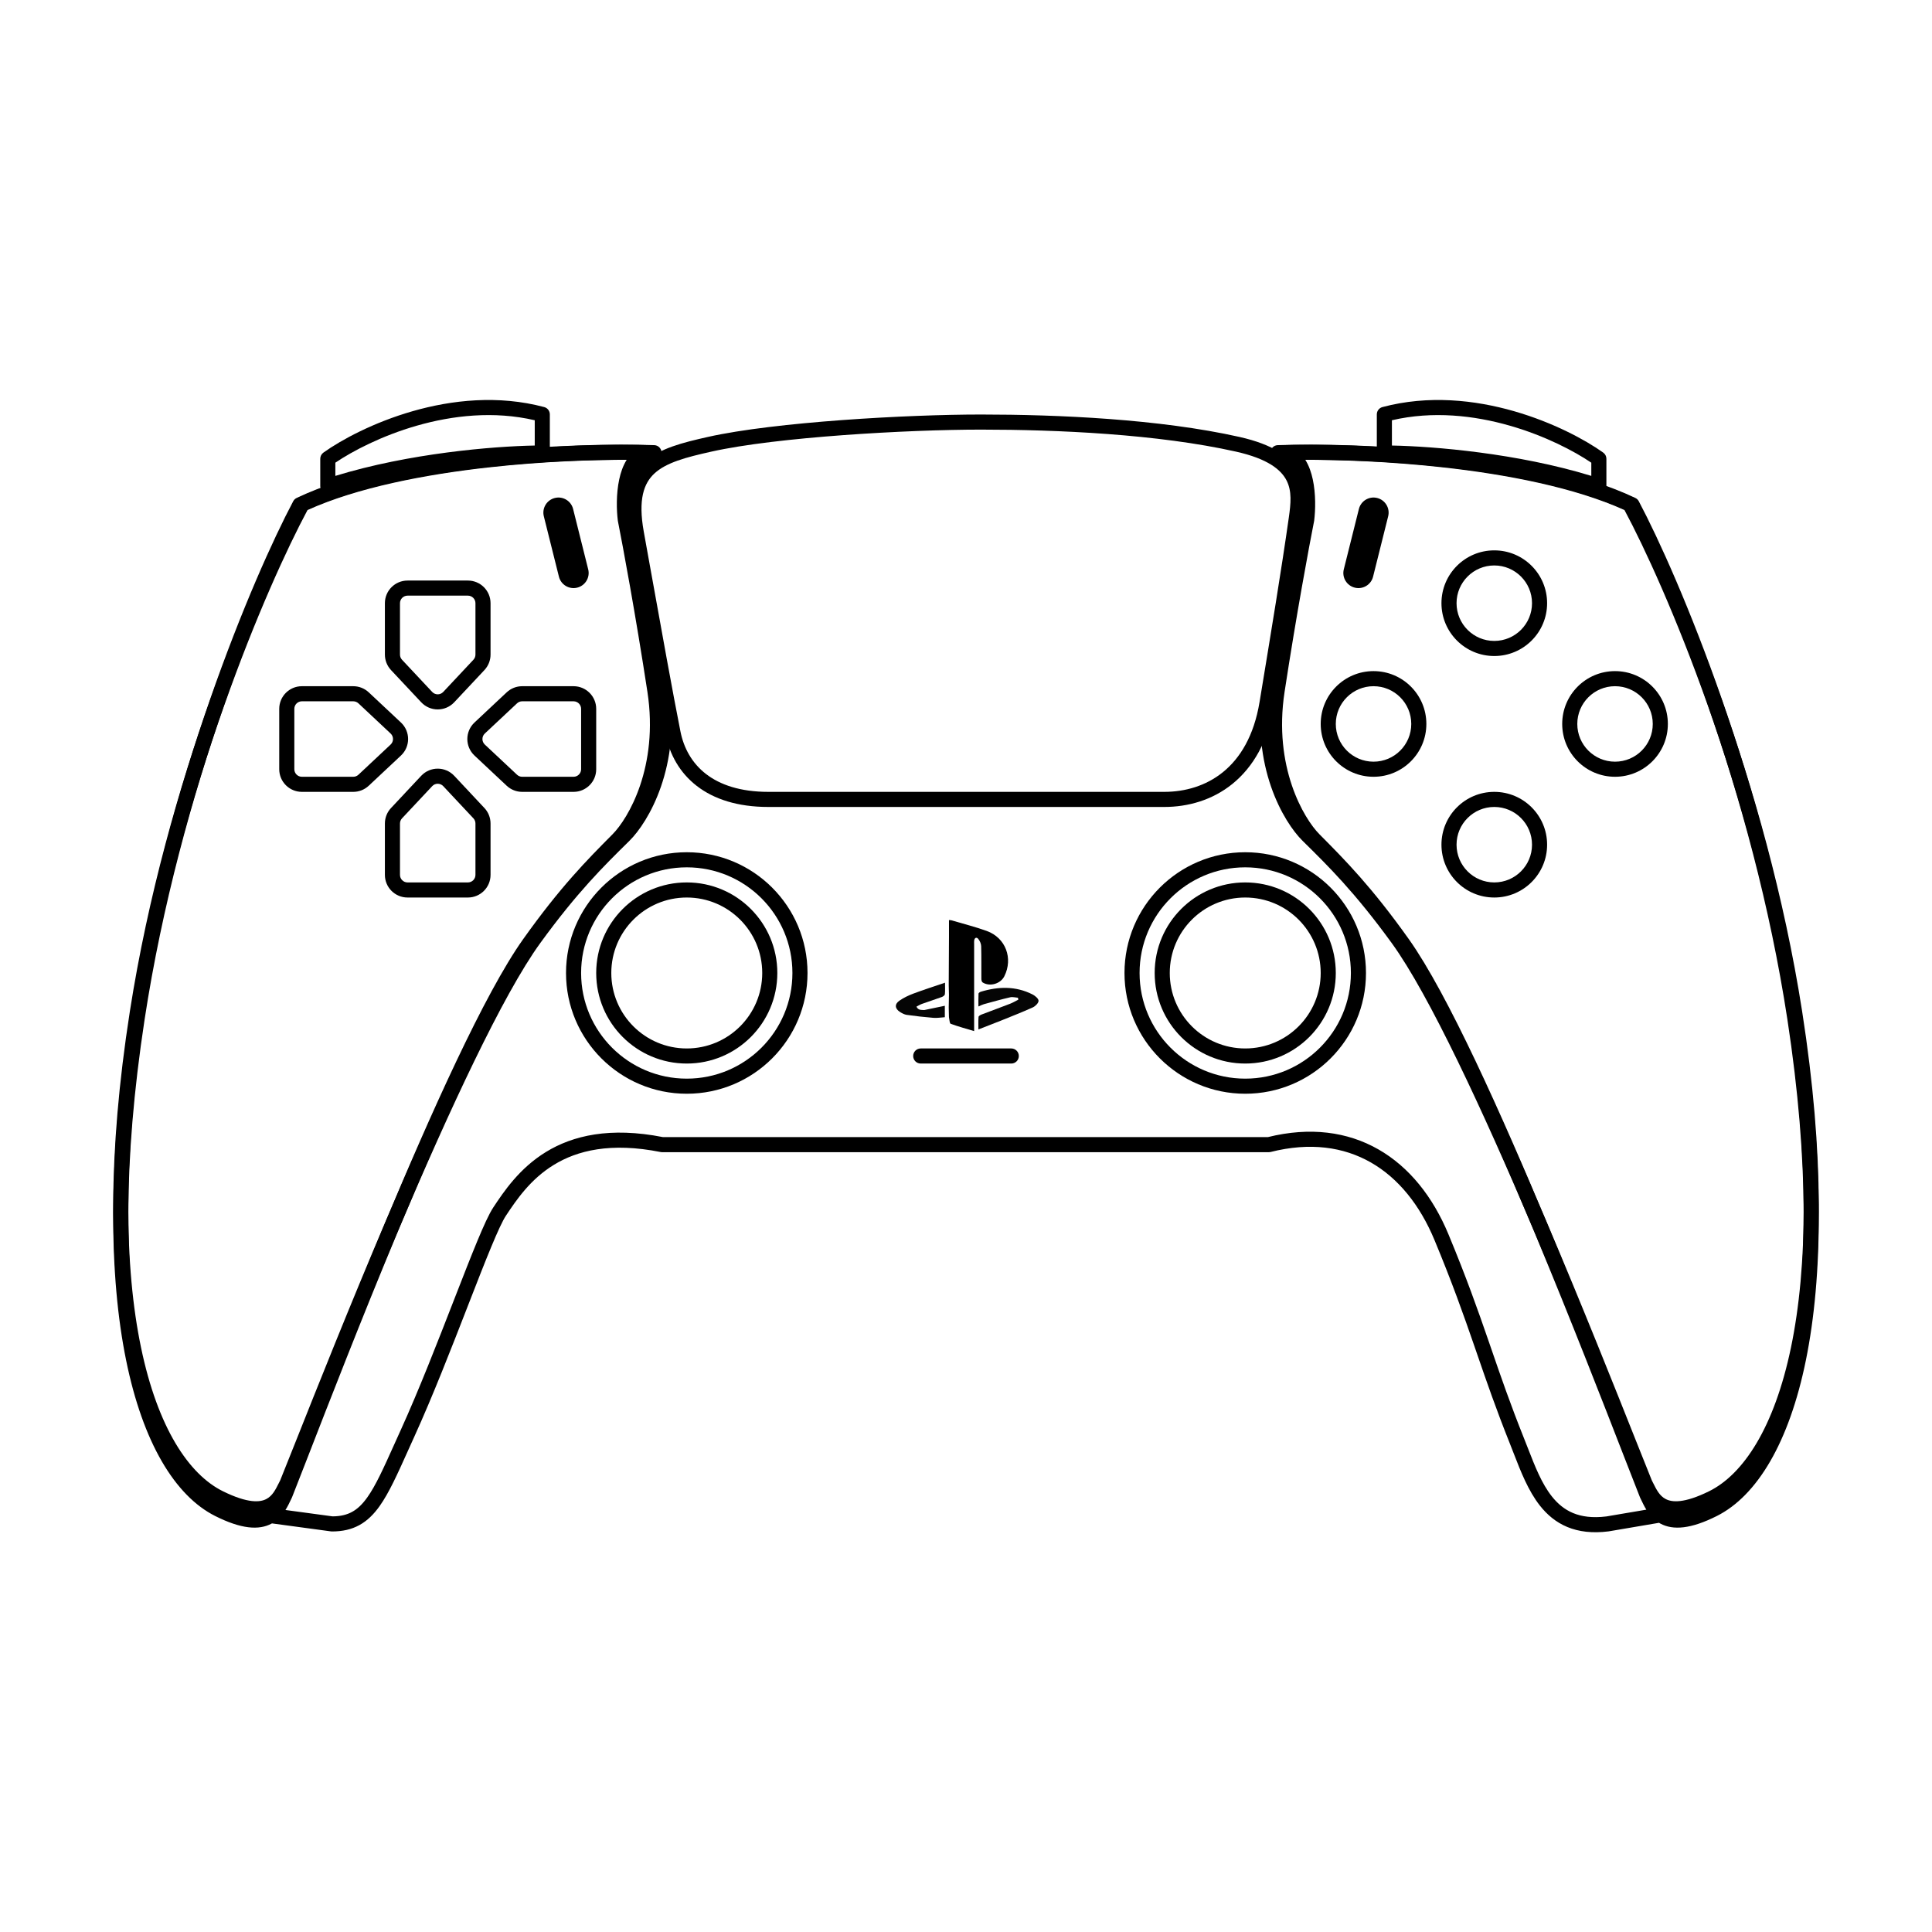
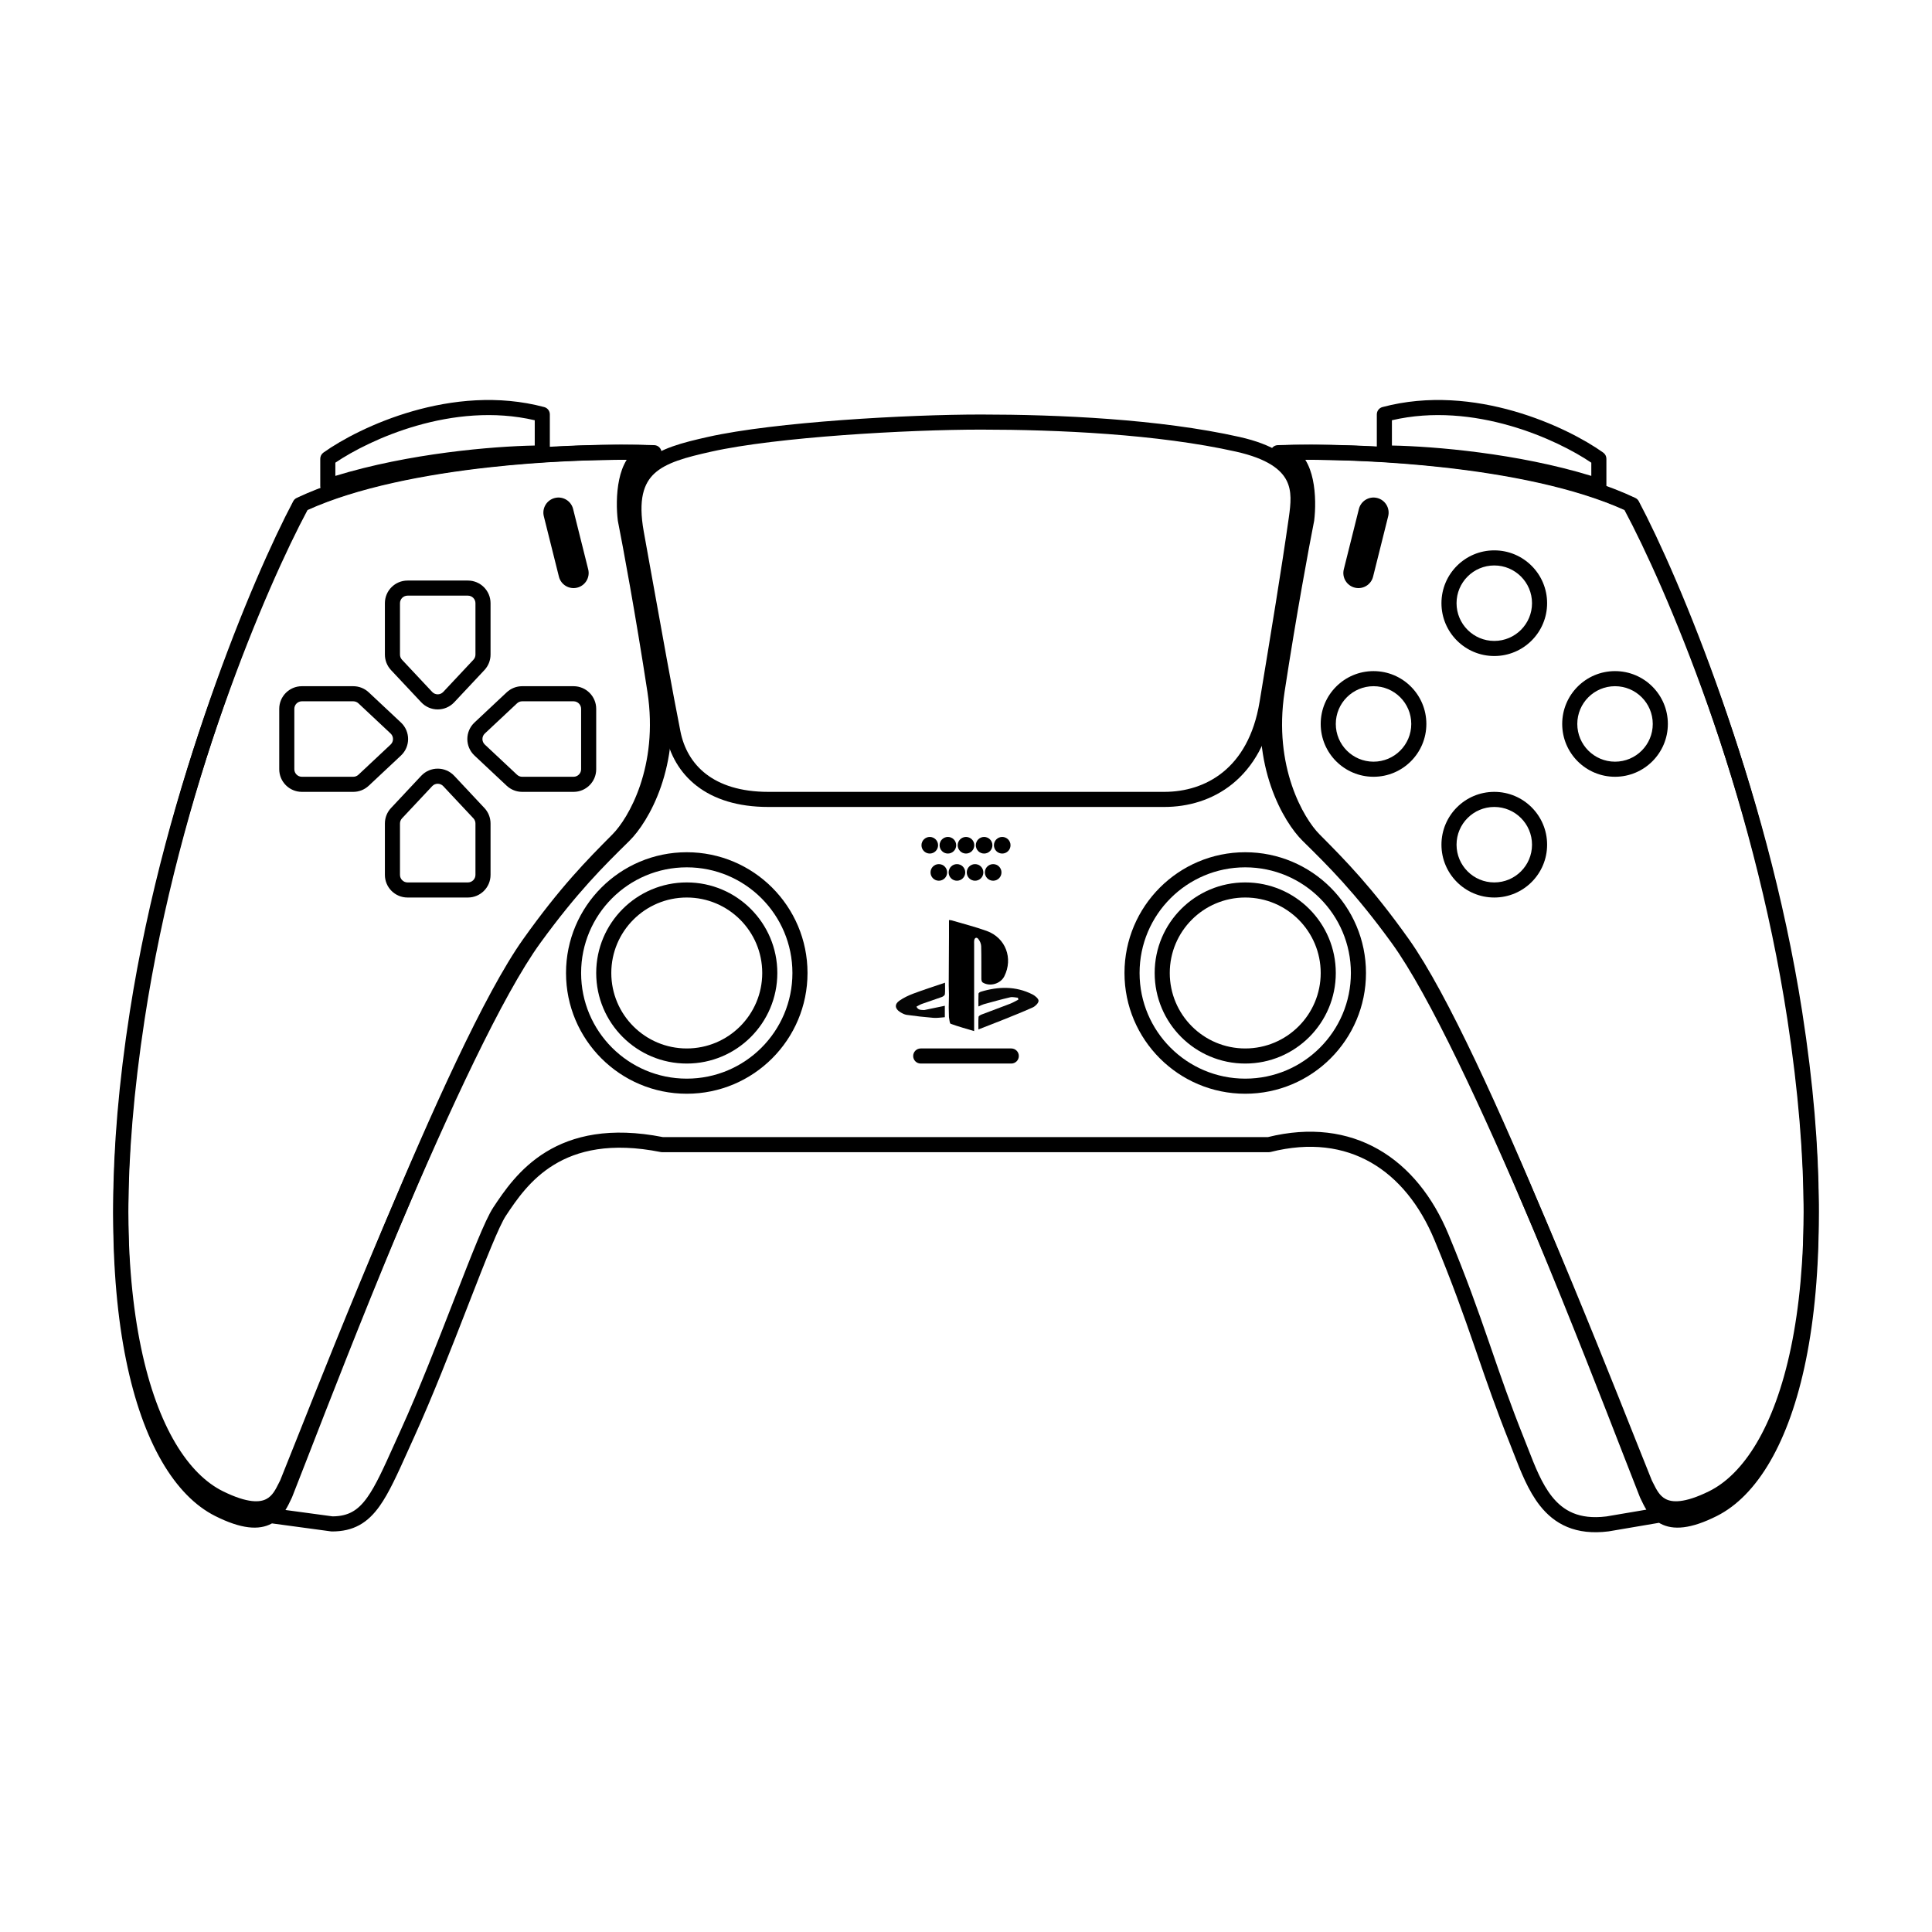
<svg xmlns="http://www.w3.org/2000/svg" width="800px" height="800px" viewBox="0 0 128 128" fill="none">
  <path fill-rule="evenodd" clip-rule="evenodd" id="Touchpad" class="Center_Panel" d="M46.909 28.946C51.338 27.953 60.128 27.463 64.994 27.463C70.074 27.463 76.814 27.759 82.108 28.946C84.36 29.451 85.566 30.289 86.12 31.36C86.66 32.404 86.503 33.542 86.381 34.406C85.894 37.841 85.214 41.96 84.438 46.658L84.436 46.672C84.03 49.126 83.006 50.836 81.658 51.93C80.315 53.02 78.691 53.463 77.14 53.463H50.905C48.877 53.463 47.305 52.951 46.166 52.072C45.026 51.192 44.362 49.977 44.099 48.649C43.591 46.09 42.857 42.009 42.032 37.426C41.912 36.762 41.791 36.087 41.668 35.405C41.252 33.1 41.617 31.607 42.693 30.621C43.21 30.148 43.856 29.825 44.565 29.574C45.272 29.323 46.072 29.134 46.909 28.946ZM64.994 28.463C60.144 28.463 51.444 28.954 47.128 29.922C46.288 30.11 45.542 30.288 44.899 30.516C44.256 30.744 43.748 31.011 43.369 31.358C42.653 32.014 42.266 33.086 42.652 35.227C42.775 35.91 42.896 36.585 43.016 37.249C43.841 41.834 44.574 45.905 45.08 48.454C45.302 49.577 45.853 50.567 46.777 51.281C47.703 51.995 49.046 52.463 50.905 52.463H77.14C78.505 52.463 79.894 52.074 81.028 51.153C82.157 50.237 83.077 48.761 83.449 46.509L83.45 46.505C84.227 41.799 84.906 37.689 85.391 34.266C85.518 33.362 85.605 32.54 85.232 31.82C84.873 31.127 84.01 30.397 81.889 29.922C76.707 28.76 70.056 28.463 64.994 28.463Z" fill="#000000" />
  <path fill-rule="evenodd" clip-rule="evenodd" id="Outer_Cognition" class="Shell" d="M31.988 29.976C36.326 29.484 40.442 29.409 42.915 29.492C43.164 29.501 43.369 29.691 43.395 29.939C43.422 30.187 43.261 30.416 43.02 30.477C42.534 30.599 42.187 31.11 42.003 31.97C41.828 32.787 41.846 33.728 41.922 34.349C42.252 36.014 43.1 40.575 43.882 45.691C44.691 50.982 42.542 54.721 41.292 55.978L41.291 55.979C39.623 57.658 37.892 59.399 35.466 62.816C32.996 66.295 29.464 74.125 26.288 81.76C23.901 87.496 21.734 93.075 20.389 96.537C19.948 97.672 19.595 98.579 19.352 99.19C19.347 99.203 19.342 99.216 19.335 99.228C19.312 99.276 19.287 99.329 19.259 99.386C19.171 99.573 19.06 99.806 18.912 100.041L22.033 100.463C22.575 100.459 22.988 100.354 23.333 100.163C23.689 99.967 24.009 99.662 24.333 99.207C24.893 98.421 25.404 97.288 26.112 95.714C26.248 95.411 26.392 95.092 26.545 94.756C27.753 92.099 28.99 88.918 30.06 86.168L30.153 85.929C30.697 84.53 31.197 83.25 31.621 82.227C32.039 81.221 32.404 80.414 32.681 79.997C33.382 78.939 34.41 77.4 36.173 76.32C37.947 75.234 40.409 74.644 43.927 75.337H83.996C86.802 74.642 89.277 74.982 91.318 76.147C93.366 77.316 94.93 79.29 95.962 81.771C97.151 84.632 97.905 86.768 98.61 88.81C98.677 89.003 98.744 89.196 98.81 89.388C99.442 91.224 100.064 93.027 100.964 95.278C101.058 95.511 101.148 95.744 101.238 95.974C101.701 97.163 102.138 98.284 102.81 99.135C103.199 99.628 103.655 100.009 104.223 100.245C104.789 100.479 105.502 100.583 106.427 100.468L109.074 100.019C108.933 99.791 108.827 99.567 108.741 99.386C108.713 99.329 108.688 99.276 108.664 99.228C108.658 99.216 108.653 99.203 108.648 99.19C108.405 98.579 108.052 97.672 107.611 96.537C106.266 93.075 104.099 87.496 101.712 81.76C98.536 74.125 95.004 66.295 92.534 62.816C90.108 59.399 88.377 57.658 86.709 55.979L86.707 55.978C85.458 54.721 83.309 50.982 84.118 45.691C84.9 40.575 85.748 36.014 86.078 34.349C86.153 33.728 86.172 32.787 85.997 31.97C85.813 31.11 85.466 30.599 84.98 30.477C84.739 30.416 84.578 30.187 84.605 29.939C84.631 29.691 84.836 29.501 85.085 29.492C87.558 29.409 91.674 29.484 96.012 29.976C100.34 30.466 104.939 31.378 108.346 32.991C108.444 33.037 108.523 33.113 108.574 33.209C111.209 38.178 117.045 51.936 119.407 67.381C120.882 77.031 120.765 84.611 119.647 90.109C118.535 95.577 116.407 99.1 113.747 100.438C112.023 101.305 110.847 101.394 110.005 100.942C109.974 100.925 109.944 100.908 109.915 100.89L106.584 101.456C106.577 101.457 106.569 101.458 106.562 101.459C105.493 101.593 104.598 101.482 103.84 101.168C103.083 100.855 102.497 100.352 102.026 99.755C101.251 98.775 100.75 97.484 100.29 96.298C100.205 96.077 100.12 95.86 100.036 95.649C99.126 93.374 98.497 91.55 97.865 89.715C97.798 89.522 97.732 89.33 97.665 89.136C96.962 87.102 96.216 84.988 95.038 82.155C94.07 79.826 92.634 78.05 90.822 77.015C89.017 75.985 86.792 75.662 84.18 76.322C84.14 76.332 84.099 76.337 84.058 76.337H43.878C43.845 76.337 43.812 76.334 43.78 76.327C40.446 75.661 38.233 76.231 36.696 77.173C35.139 78.126 34.216 79.491 33.515 80.549C33.301 80.872 32.971 81.584 32.545 82.611C32.125 83.621 31.63 84.89 31.085 86.292L30.988 86.542C29.921 89.284 28.675 92.487 27.455 95.17C27.309 95.492 27.17 95.802 27.035 96.1C26.331 97.668 25.77 98.914 25.147 99.788C24.766 100.322 24.341 100.749 23.816 101.039C23.287 101.33 22.692 101.463 22 101.463C21.978 101.463 21.955 101.462 21.933 101.459L18.017 100.929C18.01 100.934 18.002 100.938 17.995 100.942C17.153 101.394 15.977 101.305 14.253 100.438C11.593 99.1 9.465 95.577 8.353 90.109C7.235 84.611 7.118 77.031 8.594 67.381C10.956 51.936 16.791 38.178 19.426 33.209C19.477 33.113 19.556 33.037 19.654 32.991C23.061 31.378 27.66 30.466 31.988 29.976ZM17.639 99.989C17.63 99.994 17.622 100 17.614 100.006C17.584 100.025 17.553 100.044 17.521 100.061C17.12 100.277 16.336 100.366 14.703 99.545C12.462 98.418 10.426 95.286 9.333 89.909C8.245 84.562 8.118 77.107 9.582 67.532C11.901 52.368 17.603 38.836 20.232 33.824C23.475 32.326 27.871 31.449 32.101 30.97C35.663 30.566 39.075 30.447 41.519 30.465C41.271 30.861 41.118 31.324 41.025 31.761C40.818 32.727 40.846 33.797 40.932 34.49C40.933 34.502 40.935 34.514 40.938 34.526C41.263 36.163 42.111 40.723 42.894 45.842C43.653 50.804 41.62 54.23 40.583 55.273C38.899 56.968 37.124 58.754 34.65 62.237C32.102 65.826 28.529 73.771 25.364 81.376C22.973 87.125 20.796 92.729 19.451 96.189C19.017 97.305 18.67 98.199 18.431 98.802C18.404 98.856 18.378 98.909 18.352 98.962C18.141 99.395 17.961 99.763 17.639 99.989ZM110.345 99.977C110.387 100.008 110.432 100.036 110.479 100.061C110.88 100.277 111.664 100.366 113.298 99.545C115.538 98.418 117.574 95.286 118.667 89.909C119.755 84.562 119.882 77.107 118.418 67.532C116.099 52.368 110.397 38.836 107.768 33.824C104.525 32.326 100.129 31.449 95.899 30.97C92.337 30.566 88.925 30.447 86.481 30.465C86.729 30.861 86.882 31.324 86.975 31.761C87.182 32.727 87.154 33.797 87.068 34.49C87.068 34.496 87.067 34.502 87.066 34.508C87.065 34.514 87.064 34.52 87.062 34.526C86.737 36.163 85.889 40.723 85.106 45.842C84.347 50.804 86.38 54.23 87.417 55.273C89.101 56.968 90.876 58.754 93.35 62.237C95.898 65.826 99.472 73.771 102.635 81.376C105.027 87.125 107.204 92.729 108.549 96.189C108.983 97.305 109.33 98.199 109.569 98.802C109.596 98.856 109.622 98.909 109.648 98.962C109.848 99.372 110.02 99.724 110.312 99.952C110.324 99.96 110.335 99.968 110.345 99.977Z" fill="#000000" />
  <path fill-rule="evenodd" clip-rule="evenodd" id="Triangle" class="Face_Button" d="M99 37.463C97.619 37.463 96.5 38.583 96.5 39.963C96.5 41.344 97.619 42.463 99 42.463C100.381 42.463 101.5 41.344 101.5 39.963C101.5 38.583 100.381 37.463 99 37.463ZM95.5 39.963C95.5 38.03 97.067 36.463 99 36.463C100.933 36.463 102.5 38.03 102.5 39.963C102.5 41.896 100.933 43.463 99 43.463C97.067 43.463 95.5 41.896 95.5 39.963Z" fill="#000000" />
  <path fill-rule="evenodd" clip-rule="evenodd" id="Cross" class="Face_Button" d="M99 53.463C97.619 53.463 96.5 54.583 96.5 55.963C96.5 57.344 97.619 58.463 99 58.463C100.381 58.463 101.5 57.344 101.5 55.963C101.5 54.583 100.381 53.463 99 53.463ZM95.5 55.963C95.5 54.03 97.067 52.463 99 52.463C100.933 52.463 102.5 54.03 102.5 55.963C102.5 57.896 100.933 59.463 99 59.463C97.067 59.463 95.5 57.896 95.5 55.963Z" fill="#000000" />
  <path fill-rule="evenodd" clip-rule="evenodd" id="Square" class="Face_Button" d="M91 45.463C89.619 45.463 88.5 46.583 88.5 47.963C88.5 49.344 89.619 50.463 91 50.463C92.381 50.463 93.5 49.344 93.5 47.963C93.5 46.583 92.381 45.463 91 45.463ZM87.5 47.963C87.5 46.03 89.067 44.463 91 44.463C92.933 44.463 94.5 46.03 94.5 47.963C94.5 49.896 92.933 51.463 91 51.463C89.067 51.463 87.5 49.896 87.5 47.963Z" fill="#000000" />
  <path fill-rule="evenodd" clip-rule="evenodd" id="Right_Stick_Outer" class="Right_Stick" d="M82.5 57.463C78.634 57.463 75.5 60.597 75.5 64.463C75.5 68.329 78.634 71.463 82.5 71.463C86.366 71.463 89.5 68.329 89.5 64.463C89.5 60.597 86.366 57.463 82.5 57.463ZM74.5 64.463C74.5 60.045 78.082 56.463 82.5 56.463C86.918 56.463 90.5 60.045 90.5 64.463C90.5 68.882 86.918 72.463 82.5 72.463C78.082 72.463 74.5 68.882 74.5 64.463Z" fill="#000000" />
  <path fill-rule="evenodd" clip-rule="evenodd" id="Left_Stick_Outer" class="Left_Stick" d="M45.5 57.463C41.634 57.463 38.5 60.597 38.5 64.463C38.5 68.329 41.634 71.463 45.5 71.463C49.366 71.463 52.5 68.329 52.5 64.463C52.5 60.597 49.366 57.463 45.5 57.463ZM37.5 64.463C37.5 60.045 41.082 56.463 45.5 56.463C49.918 56.463 53.5 60.045 53.5 64.463C53.5 68.882 49.918 72.463 45.5 72.463C41.082 72.463 37.5 68.882 37.5 64.463Z" fill="#000000" />
  <path fill-rule="evenodd" clip-rule="evenodd" id="Left_Stick_Inner" class="Left_Stick" d="M45.5 59.463C42.739 59.463 40.5 61.702 40.5 64.463C40.5 67.225 42.739 69.463 45.5 69.463C48.261 69.463 50.5 67.225 50.5 64.463C50.5 61.702 48.261 59.463 45.5 59.463ZM39.5 64.463C39.5 61.15 42.186 58.463 45.5 58.463C48.814 58.463 51.5 61.15 51.5 64.463C51.5 67.777 48.814 70.463 45.5 70.463C42.186 70.463 39.5 67.777 39.5 64.463Z" fill="#000000" />
  <path fill-rule="evenodd" clip-rule="evenodd" id="Right_Stick_Inner" class="Right_Stick" d="M82.5 59.463C79.739 59.463 77.5 61.702 77.5 64.463C77.5 67.225 79.739 69.463 82.5 69.463C85.261 69.463 87.5 67.225 87.5 64.463C87.5 61.702 85.261 59.463 82.5 59.463ZM76.5 64.463C76.5 61.15 79.186 58.463 82.5 58.463C85.814 58.463 88.5 61.15 88.5 64.463C88.5 67.777 85.814 70.463 82.5 70.463C79.186 70.463 76.5 67.777 76.5 64.463Z" fill="#000000" />
  <path fill-rule="evenodd" clip-rule="evenodd" id="R1_Top" class="Shoulder" d="M105.428 30.654V31.529C100.539 30.027 94.977 29.568 92.218 29.518V27.843C94.924 27.211 97.665 27.524 100.032 28.203C102.359 28.871 104.292 29.884 105.428 30.654ZM100.308 27.242C97.72 26.499 94.643 26.156 91.589 26.97C91.37 27.029 91.218 27.227 91.218 27.453V30.013C91.218 30.289 91.442 30.513 91.718 30.513C94.301 30.513 100.557 30.961 105.77 32.688C105.923 32.738 106.09 32.713 106.22 32.619C106.351 32.525 106.428 32.374 106.428 32.213V30.393C106.428 30.232 106.35 30.08 106.218 29.986C105.029 29.137 102.895 27.985 100.308 27.242Z" fill="#000000" />
  <path fill-rule="evenodd" clip-rule="evenodd" id="L1_Top" class="Shoulder" d="M22.218 30.654V31.529C27.107 30.027 32.669 29.568 35.428 29.518V27.843C32.721 27.211 29.98 27.524 27.613 28.203C25.287 28.871 23.354 29.884 22.218 30.654ZM27.337 27.242C29.926 26.499 33.003 26.156 36.057 26.97C36.276 27.029 36.428 27.227 36.428 27.453V30.013C36.428 30.289 36.204 30.513 35.928 30.513C33.344 30.513 27.088 30.961 21.875 32.688C21.723 32.738 21.555 32.713 21.425 32.619C21.295 32.525 21.218 32.374 21.218 32.213V30.393C21.218 30.232 21.296 30.08 21.427 29.986C22.616 29.137 24.75 27.985 27.337 27.242Z" fill="#000000" />
  <path fill-rule="evenodd" clip-rule="evenodd" id="Right_Outer_Cognition" class="Shell" d="M95.713 29.97C91.322 29.484 87.156 29.41 84.653 29.492C84.404 29.5 84.198 29.691 84.173 29.94C84.147 30.188 84.308 30.418 84.55 30.477C85.049 30.6 85.397 31.107 85.583 31.952C85.76 32.758 85.74 33.687 85.664 34.3C85.329 35.949 84.472 40.461 83.68 45.523C82.86 50.764 85.038 54.467 86.304 55.711L86.305 55.712C87.994 57.374 89.746 59.096 92.203 62.477C94.702 65.918 98.277 73.664 101.493 81.219C103.909 86.895 106.103 92.414 107.465 95.84C107.911 96.963 108.268 97.861 108.514 98.465C108.519 98.478 108.525 98.491 108.532 98.504C108.556 98.551 108.581 98.603 108.609 98.66C108.827 99.11 109.174 99.824 109.888 100.2C110.734 100.644 111.918 100.559 113.663 99.701C116.353 98.378 118.51 94.892 119.636 89.477C120.768 84.035 120.887 76.533 119.393 66.984C117.001 51.699 111.092 38.086 108.425 33.168C108.373 33.073 108.293 32.997 108.195 32.952C104.747 31.357 100.094 30.456 95.713 29.97ZM107.625 33.791C110.286 38.75 116.058 52.137 118.405 67.138C119.887 76.611 119.758 83.985 118.657 89.274C117.551 94.589 115.492 97.688 113.221 98.804C111.567 99.617 110.767 99.532 110.354 99.314C109.949 99.102 109.75 98.704 109.512 98.228C109.486 98.176 109.46 98.123 109.433 98.069C109.19 97.473 108.839 96.589 108.4 95.485C107.039 92.061 104.835 86.516 102.413 80.827C99.21 73.303 95.592 65.441 93.011 61.889C90.507 58.442 88.71 56.675 87.005 54.998C85.955 53.966 83.9 50.581 84.668 45.677C85.46 40.612 86.319 36.1 86.648 34.481C86.65 34.469 86.653 34.457 86.654 34.444C86.742 33.757 86.77 32.697 86.56 31.738C86.465 31.308 86.312 30.855 86.066 30.465C88.541 30.447 91.995 30.564 95.603 30.964C99.887 31.439 104.34 32.307 107.625 33.791Z" fill="#000000" />
  <path fill-rule="evenodd" clip-rule="evenodd" id="Left_Outer_Cognition" class="Shell" d="M32.287 29.97C36.678 29.484 40.844 29.41 43.346 29.492C43.596 29.5 43.801 29.691 43.827 29.94C43.853 30.188 43.692 30.418 43.45 30.477C42.951 30.6 42.602 31.107 42.417 31.952C42.24 32.758 42.26 33.687 42.336 34.3C42.67 35.949 43.528 40.461 44.32 45.523C45.14 50.764 42.962 54.467 41.696 55.711L41.696 55.712C40.006 57.374 38.254 59.096 35.797 62.477C33.298 65.918 29.723 73.664 26.507 81.219C24.091 86.895 21.897 92.414 20.535 95.84C20.089 96.963 19.732 97.861 19.486 98.465C19.48 98.478 19.475 98.491 19.468 98.504C19.444 98.551 19.419 98.603 19.391 98.66C19.173 99.11 18.826 99.824 18.111 100.2C17.266 100.644 16.082 100.559 14.337 99.701C11.647 98.378 9.49 94.892 8.364 89.477C7.232 84.035 7.113 76.533 8.607 66.984C10.999 51.699 16.908 38.086 19.575 33.168C19.627 33.073 19.707 32.997 19.805 32.952C23.253 31.357 27.906 30.456 32.287 29.97ZM20.375 33.791C17.714 38.75 11.942 52.137 9.595 67.138C8.113 76.611 8.242 83.985 9.343 89.274C10.448 94.589 12.508 97.688 14.779 98.804C16.433 99.617 17.233 99.532 17.646 99.314C18.051 99.102 18.25 98.704 18.488 98.228C18.514 98.176 18.54 98.123 18.567 98.069C18.81 97.473 19.161 96.589 19.6 95.485C20.961 92.061 23.165 86.516 25.587 80.827C28.79 73.303 32.408 65.441 34.989 61.889C37.493 58.442 39.29 56.675 40.995 54.998C42.045 53.966 44.099 50.581 43.332 45.677C42.54 40.612 41.681 36.1 41.352 34.481C41.349 34.469 41.347 34.457 41.346 34.444C41.258 33.757 41.23 32.697 41.44 31.738C41.535 31.308 41.688 30.855 41.934 30.465C39.459 30.447 36.005 30.564 32.397 30.964C28.113 31.439 23.66 32.307 20.375 33.791Z" fill="#000000" />
  <path fill-rule="evenodd" clip-rule="evenodd" id="Circle" class="Face_Button" d="M107 45.463C105.619 45.463 104.5 46.583 104.5 47.963C104.5 49.344 105.619 50.463 107 50.463C108.381 50.463 109.5 49.344 109.5 47.963C109.5 46.583 108.381 45.463 107 45.463ZM103.5 47.963C103.5 46.03 105.067 44.463 107 44.463C108.933 44.463 110.5 46.03 110.5 47.963C110.5 49.896 108.933 51.463 107 51.463C105.067 51.463 103.5 49.896 103.5 47.963Z" fill="#000000" />
  <path fill-rule="evenodd" clip-rule="evenodd" id="Mic_Mute" class="Center_Button" d="M60.5 69.963C60.5 69.687 60.724 69.463 61 69.463H67C67.276 69.463 67.5 69.687 67.5 69.963C67.5 70.239 67.276 70.463 67 70.463H61C60.724 70.463 60.5 70.239 60.5 69.963Z" fill="#000000" />
  <path fill-rule="evenodd" clip-rule="evenodd" id="DPad_Down" class="D_Pad_Line" d="M29.365 52.083C29.167 51.873 28.833 51.873 28.635 52.083L26.635 54.217C26.548 54.309 26.5 54.432 26.5 54.559V57.963C26.5 58.239 26.724 58.463 27 58.463H31C31.276 58.463 31.5 58.239 31.5 57.963V54.559C31.5 54.432 31.452 54.309 31.365 54.217L29.365 52.083ZM27.906 51.399C28.498 50.767 29.502 50.767 30.094 51.399L32.094 53.533C32.355 53.811 32.5 54.178 32.5 54.559V57.963C32.5 58.792 31.828 59.463 31 59.463H27C26.172 59.463 25.5 58.792 25.5 57.963V54.559C25.5 54.178 25.645 53.811 25.906 53.533L27.906 51.399Z" fill="#000000" />
  <path fill-rule="evenodd" clip-rule="evenodd" id="DPad_Up" class="D_Pad_Line" d="M28.635 45.843C28.833 46.054 29.167 46.054 29.365 45.843L31.365 43.71C31.452 43.617 31.5 43.495 31.5 43.368L31.5 39.963C31.5 39.687 31.276 39.463 31 39.463L27 39.463C26.724 39.463 26.5 39.687 26.5 39.963L26.5 43.368C26.5 43.495 26.548 43.617 26.635 43.71L28.635 45.843ZM30.094 46.527C29.502 47.159 28.498 47.159 27.906 46.527L25.906 44.394C25.645 44.116 25.5 43.749 25.5 43.368L25.5 39.963C25.5 39.135 26.172 38.463 27 38.463L31 38.463C31.828 38.463 32.5 39.135 32.5 39.963L32.5 43.368C32.5 43.749 32.355 44.116 32.094 44.394L30.094 46.527Z" fill="#000000" />
  <path fill-rule="evenodd" clip-rule="evenodd" id="DPad_Left" class="D_Pad_Line" d="M25.88 49.328C26.09 49.13 26.09 48.796 25.88 48.598L23.747 46.598C23.654 46.511 23.532 46.463 23.404 46.463L20 46.463C19.724 46.463 19.5 46.687 19.5 46.963L19.5 50.963C19.5 51.239 19.724 51.463 20 51.463L23.404 51.463C23.532 51.463 23.654 51.415 23.747 51.328L25.88 49.328ZM26.564 47.869C27.196 48.462 27.196 49.465 26.564 50.057L24.43 52.057C24.152 52.318 23.786 52.463 23.404 52.463L20 52.463C19.172 52.463 18.5 51.792 18.5 50.963L18.5 46.963C18.5 46.135 19.172 45.463 20 45.463L23.404 45.463C23.786 45.463 24.152 45.608 24.43 45.869L26.564 47.869Z" fill="#000000" />
  <path fill-rule="evenodd" clip-rule="evenodd" id="DPad_Right" class="D_Pad_Line" d="M32.12 48.598C31.91 48.796 31.91 49.13 32.12 49.328L34.254 51.328C34.346 51.415 34.468 51.463 34.596 51.463L38 51.463C38.276 51.463 38.5 51.239 38.5 50.963L38.5 46.963C38.5 46.687 38.276 46.463 38 46.463L34.596 46.463C34.468 46.463 34.346 46.511 34.254 46.598L32.12 48.598ZM31.436 50.057C30.804 49.465 30.804 48.462 31.436 47.869L33.569 45.869C33.848 45.608 34.214 45.463 34.596 45.463L38 45.463C38.828 45.463 39.5 46.135 39.5 46.963L39.5 50.963C39.5 51.792 38.828 52.463 38 52.463L34.596 52.463C34.214 52.463 33.848 52.318 33.569 52.057L31.436 50.057Z" fill="#000000" />
  <path fill-rule="evenodd" clip-rule="evenodd" id="R2_Seam" class="Trigger_Line" d="M91.243 32.993C90.707 32.859 90.164 33.185 90.03 33.721L89.03 37.721C88.896 38.257 89.222 38.799 89.757 38.933C90.293 39.067 90.836 38.742 90.97 38.206L91.97 34.206C92.104 33.67 91.778 33.127 91.243 32.993Z" fill="#000000" />
  <path fill-rule="evenodd" clip-rule="evenodd" id="L2_Seam" class="Trigger_Line" d="M36.758 32.993C37.293 32.859 37.836 33.185 37.97 33.721L38.97 37.721C39.104 38.257 38.778 38.799 38.242 38.933C37.707 39.067 37.164 38.742 37.03 38.206L36.03 34.206C35.896 33.67 36.222 33.127 36.758 32.993Z" fill="#000000" />
+   <g id="Speaker" class="Center_Panel">
+     <circle cx="61.6" cy="56" r="0.55" fill="#000000" />
+     <circle cx="62.8" cy="56" r="0.55" fill="#000000" />
+     <circle cx="64" cy="56" r="0.55" fill="#000000" />
+     <circle cx="65.2" cy="56" r="0.55" fill="#000000" />
+     <circle cx="66.4" cy="56" r="0.55" fill="#000000" />
+     <circle cx="62.2" cy="57.8" r="0.55" fill="#000000" />
+     <circle cx="63.4" cy="57.8" r="0.55" fill="#000000" />
+     <circle cx="64.6" cy="57.8" r="0.55" fill="#000000" />
+     <circle cx="65.8" cy="57.8" r="0.55" fill="#000000" />
+   </g>
  <g id="PS" class="Center_Button" transform="translate(58.7,60.3) scale(0.055)">
    <path fill="none" opacity="1" d="M134,152 C89.333,152 45.167,152 1,152 C1,101.667 1,51.333 1,1 C64.667,1 128.333,1 192,1 C192,51.333 192,101.667 192,152 C172.833,152 153.667,152 134,152 M74.865,90.308 C75.099,94.2 75.332,98.092 75.851,102.878 C75.755,107.591 75.659,112.304 74.869,117.307 C75.099,121.199 75.33,125.091 75.842,129.7 C76.515,132.191 76.563,136.381 77.963,136.897 C86.955,140.204 96.244,142.707 106.159,145.691 C106.159,143.25 106.159,141.477 106.159,139.703 C106.159,106.716 106.158,73.729 106.159,40.742 C106.159,39.41 106.051,38.063 106.201,36.747 C106.592,33.317 108.991,32.068 111.111,34.624 C113.048,36.958 114.553,40.396 114.638,43.394 C115.012,56.545 114.754,69.713 114.87,82.873 C114.883,84.315 115.391,86.438 116.405,87.078 C125.076,92.543 137.979,88.767 142.534,79.652 C153.356,57.996 144.114,33.285 121.352,25.057 C107.443,20.03 93.016,16.438 78.813,12.231 C78.068,12.01 77.244,12.06 75.874,11.927 C75.874,18.879 75.9,25.485 75.869,32.09 C75.778,51.399 75.663,70.708 74.865,90.308 M138.604,133.041 C151.37,127.81 164.262,122.856 176.811,117.149 C179.888,115.75 183.794,111.862 183.76,109.162 C183.727,106.536 179.575,103.09 176.466,101.515 C156.299,91.301 135.388,91.873 114.276,98.254 C113.168,98.588 111.5,99.686 111.458,100.499 C111.196,105.502 111.326,110.525 111.326,116.002 C114.202,114.793 115.982,113.803 117.89,113.281 C128.444,110.396 138.981,107.416 149.635,104.952 C152.541,104.28 155.833,105.278 158.948,105.51 C159.093,106.287 159.237,107.063 159.382,107.84 C156.111,109.482 152.947,111.4 149.55,112.716 C138.07,117.165 126.49,121.357 114.998,125.775 C113.615,126.307 111.56,127.548 111.478,128.591 C111.102,133.424 111.312,138.303 111.312,143.686 C120.85,139.953 129.359,136.623 138.604,133.041 M45.582,120.355 C42.426,120.069 38.854,120.768 36.66,116.237 C39.001,115.047 41.053,113.716 43.294,112.916 C51.285,110.065 59.372,107.484 67.34,104.574 C68.79,104.045 70.793,102.552 70.92,101.334 C71.363,97.112 71.091,92.816 71.091,87.366 C57.75,91.924 45.268,95.909 33.013,100.499 C27.152,102.695 21.323,105.463 16.2,109.012 C10.117,113.225 10.605,118.633 16.818,122.615 C19.299,124.205 22.149,125.748 24.993,126.144 C35.66,127.631 46.376,128.861 57.111,129.715 C61.622,130.074 66.228,129.256 70.862,128.968 C70.862,123.754 70.862,119.319 70.862,115.189 C62.627,116.932 54.56,118.64 45.582,120.355 z" />
    <path fill="#000000" opacity="1" d="M75.563,117.017 C75.659,112.304 75.755,107.591 75.832,101.986 C75.728,97.401 75.643,93.709 75.558,90.017 C75.663,70.708 75.778,51.399 75.869,32.09 C75.9,25.485 75.874,18.879 75.874,11.927 C77.244,12.06 78.068,12.01 78.813,12.231 C93.016,16.438 107.443,20.03 121.352,25.057 C144.114,33.285 153.356,57.996 142.534,79.652 C137.979,88.767 125.076,92.543 116.405,87.078 C115.391,86.438 114.883,84.315 114.87,82.873 C114.754,69.713 115.012,56.545 114.638,43.394 C114.553,40.396 113.048,36.958 111.111,34.624 C108.991,32.068 106.592,33.317 106.201,36.747 C106.051,38.063 106.159,39.41 106.159,40.742 C106.158,73.729 106.159,106.716 106.159,139.703 C106.159,141.477 106.159,143.25 106.159,145.691 C96.244,142.707 86.955,140.204 77.963,136.897 C76.563,136.381 76.515,132.191 75.826,128.897 C75.728,124.402 75.646,120.709 75.563,117.017 z" />
    <path fill="#050505" opacity="1" d="M138.236,133.167 C129.359,136.623 120.85,139.953 111.312,143.686 C111.312,138.303 111.102,133.424 111.478,128.591 C111.56,127.548 113.615,126.307 114.998,125.775 C126.49,121.357 138.07,117.165 149.55,112.716 C152.947,111.4 156.111,109.482 159.382,107.84 C159.237,107.063 159.093,106.287 158.948,105.51 C155.833,105.278 152.541,104.28 149.635,104.952 C138.981,107.416 128.444,110.396 117.89,113.281 C115.982,113.803 114.202,114.793 111.326,116.002 C111.326,110.525 111.196,105.502 111.458,100.499 C111.5,99.686 113.168,98.588 114.276,98.254 C135.388,91.873 156.299,91.301 176.466,101.515 C179.575,103.09 183.727,106.536 183.76,109.162 C183.794,111.862 179.888,115.75 176.811,117.149 C164.262,122.856 151.37,127.81 138.236,133.167 z" />
    <path fill="#050505" opacity="1" d="M46.038,120.352 C54.56,118.64 62.627,116.932 70.862,115.189 C70.862,119.319 70.862,123.754 70.862,128.968 C66.228,129.256 61.622,130.074 57.111,129.715 C46.376,128.861 35.66,127.631 24.993,126.144 C22.149,125.748 19.299,124.205 16.818,122.615 C10.605,118.633 10.117,113.225 16.2,109.012 C21.323,105.463 27.152,102.695 33.013,100.499 C45.268,95.909 57.75,91.924 71.091,87.366 C71.091,92.816 71.363,97.112 70.92,101.334 C70.793,102.552 68.79,104.045 67.34,104.574 C59.372,107.484 51.285,110.065 43.294,112.916 C41.053,113.716 39.001,115.047 36.66,116.237 C38.854,120.768 42.426,120.069 46.038,120.352 z" />
  </g>
</svg>
